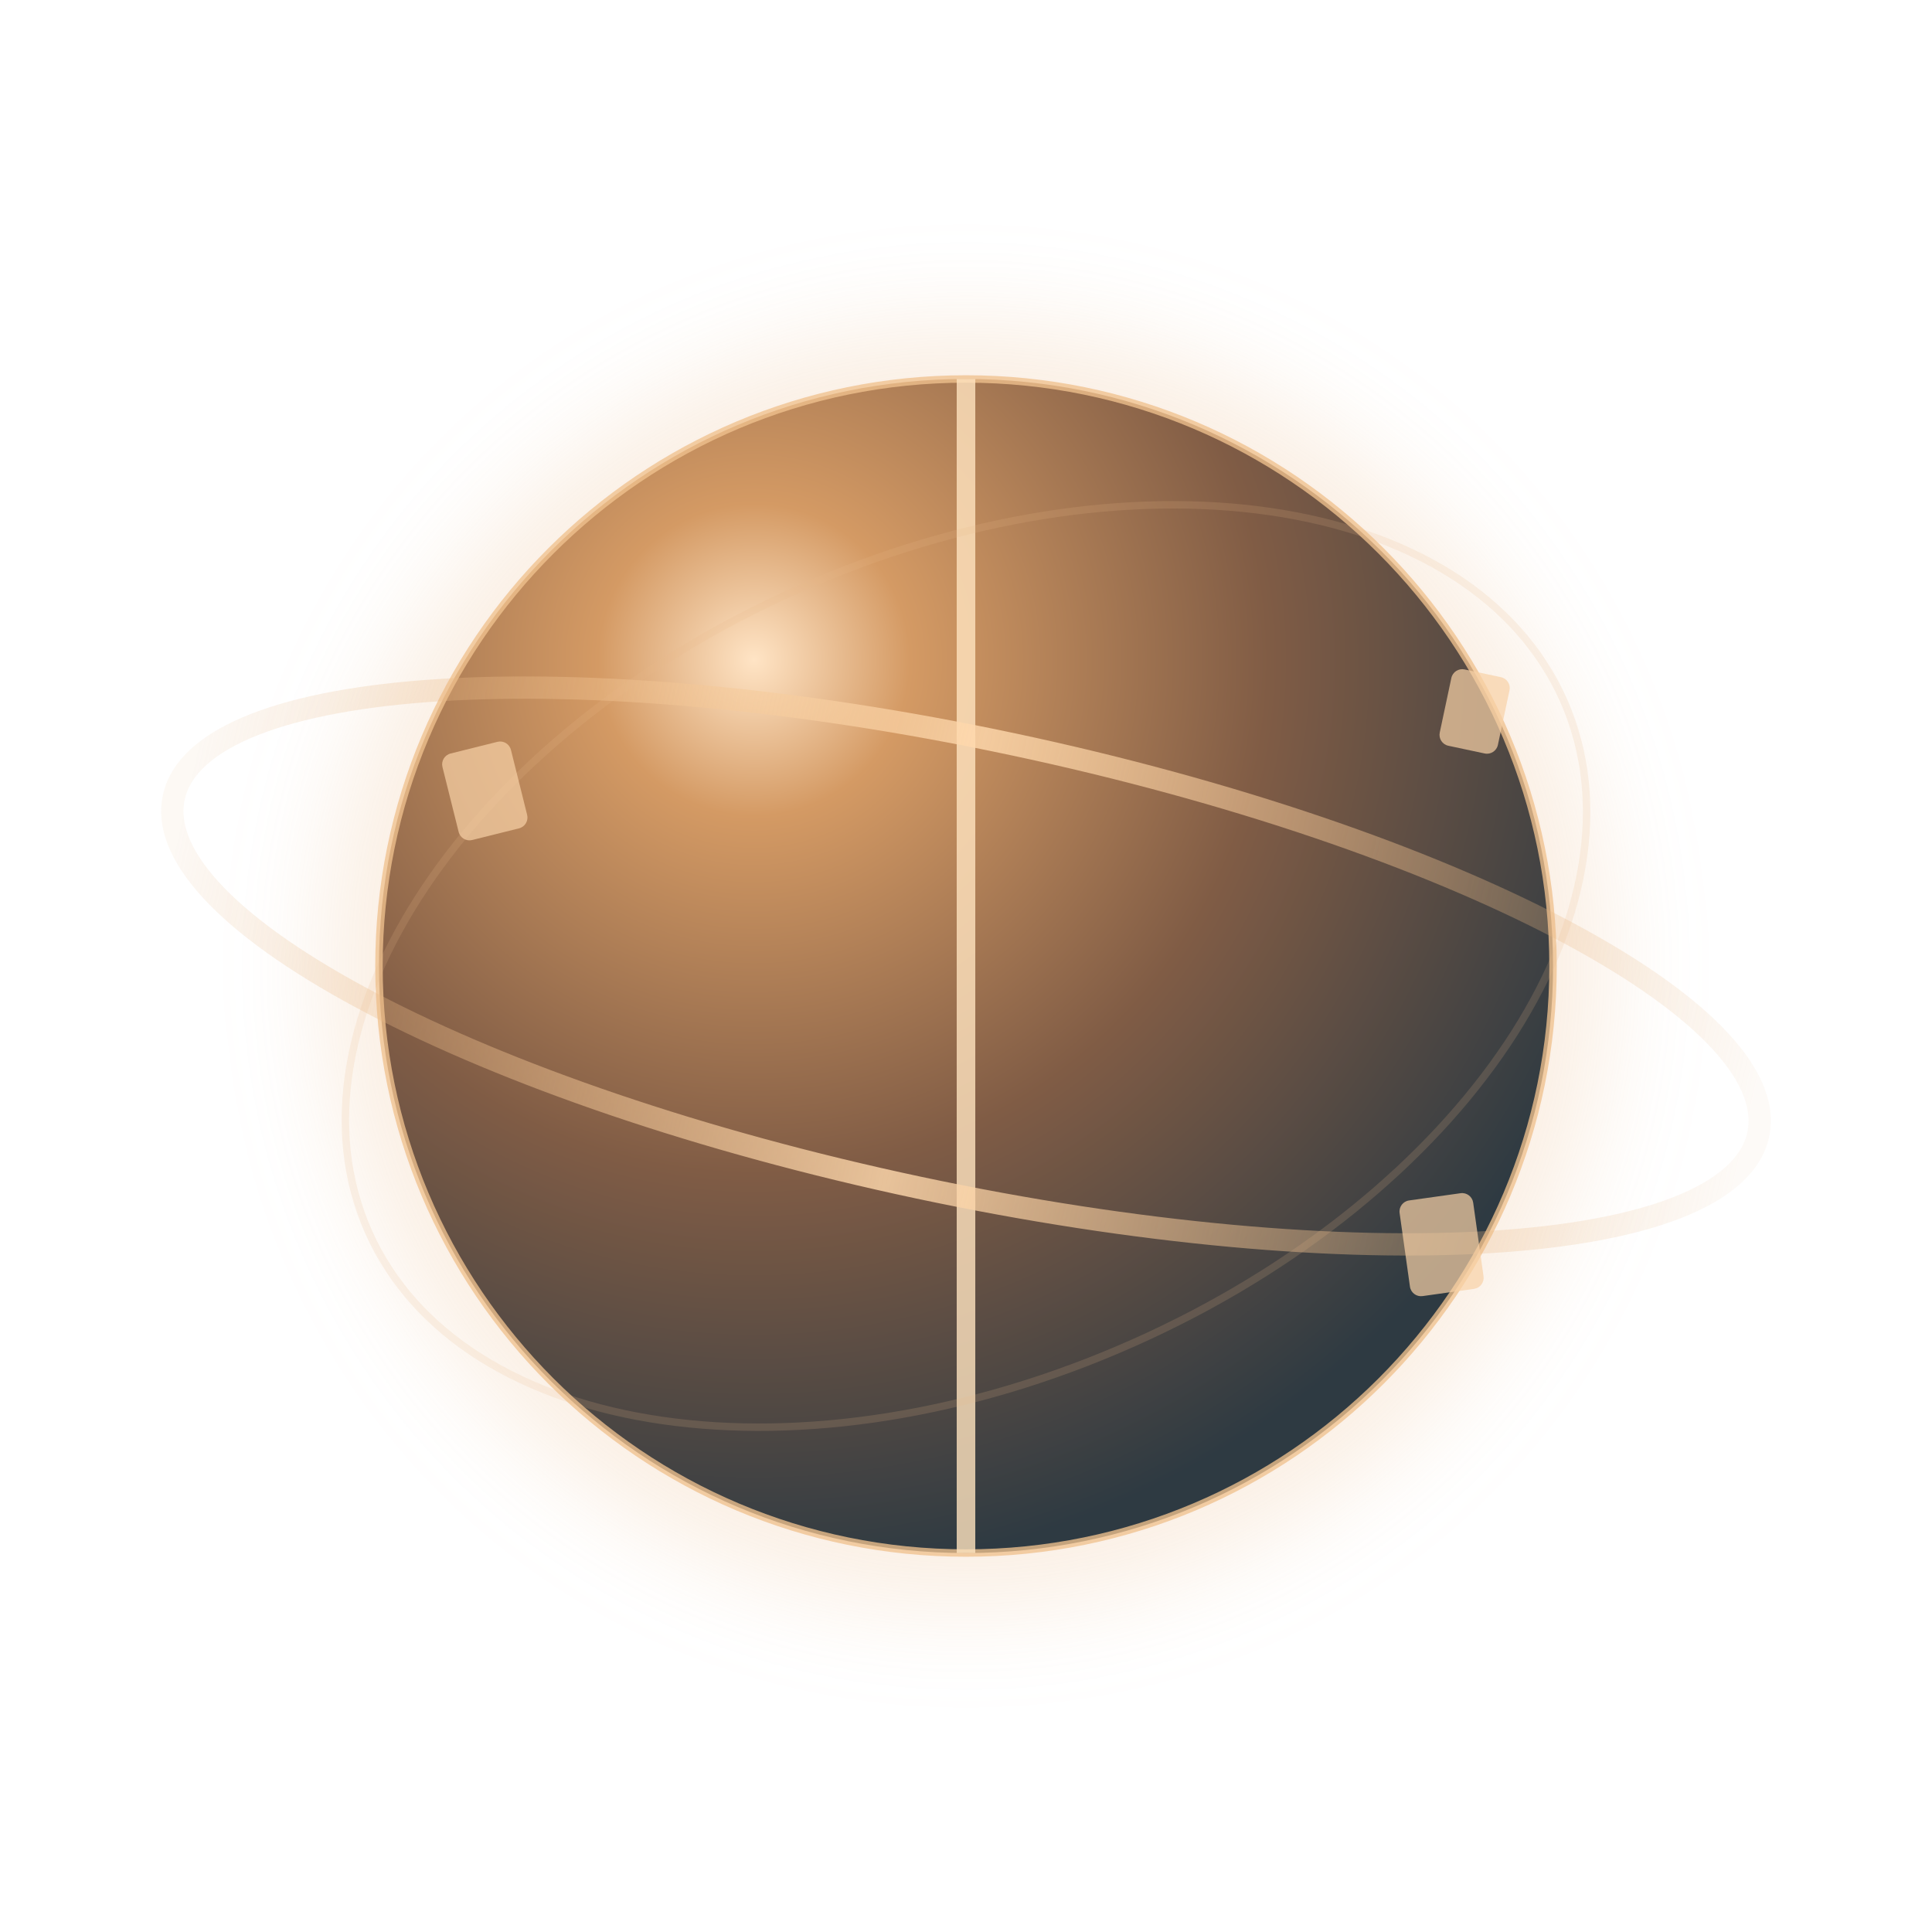
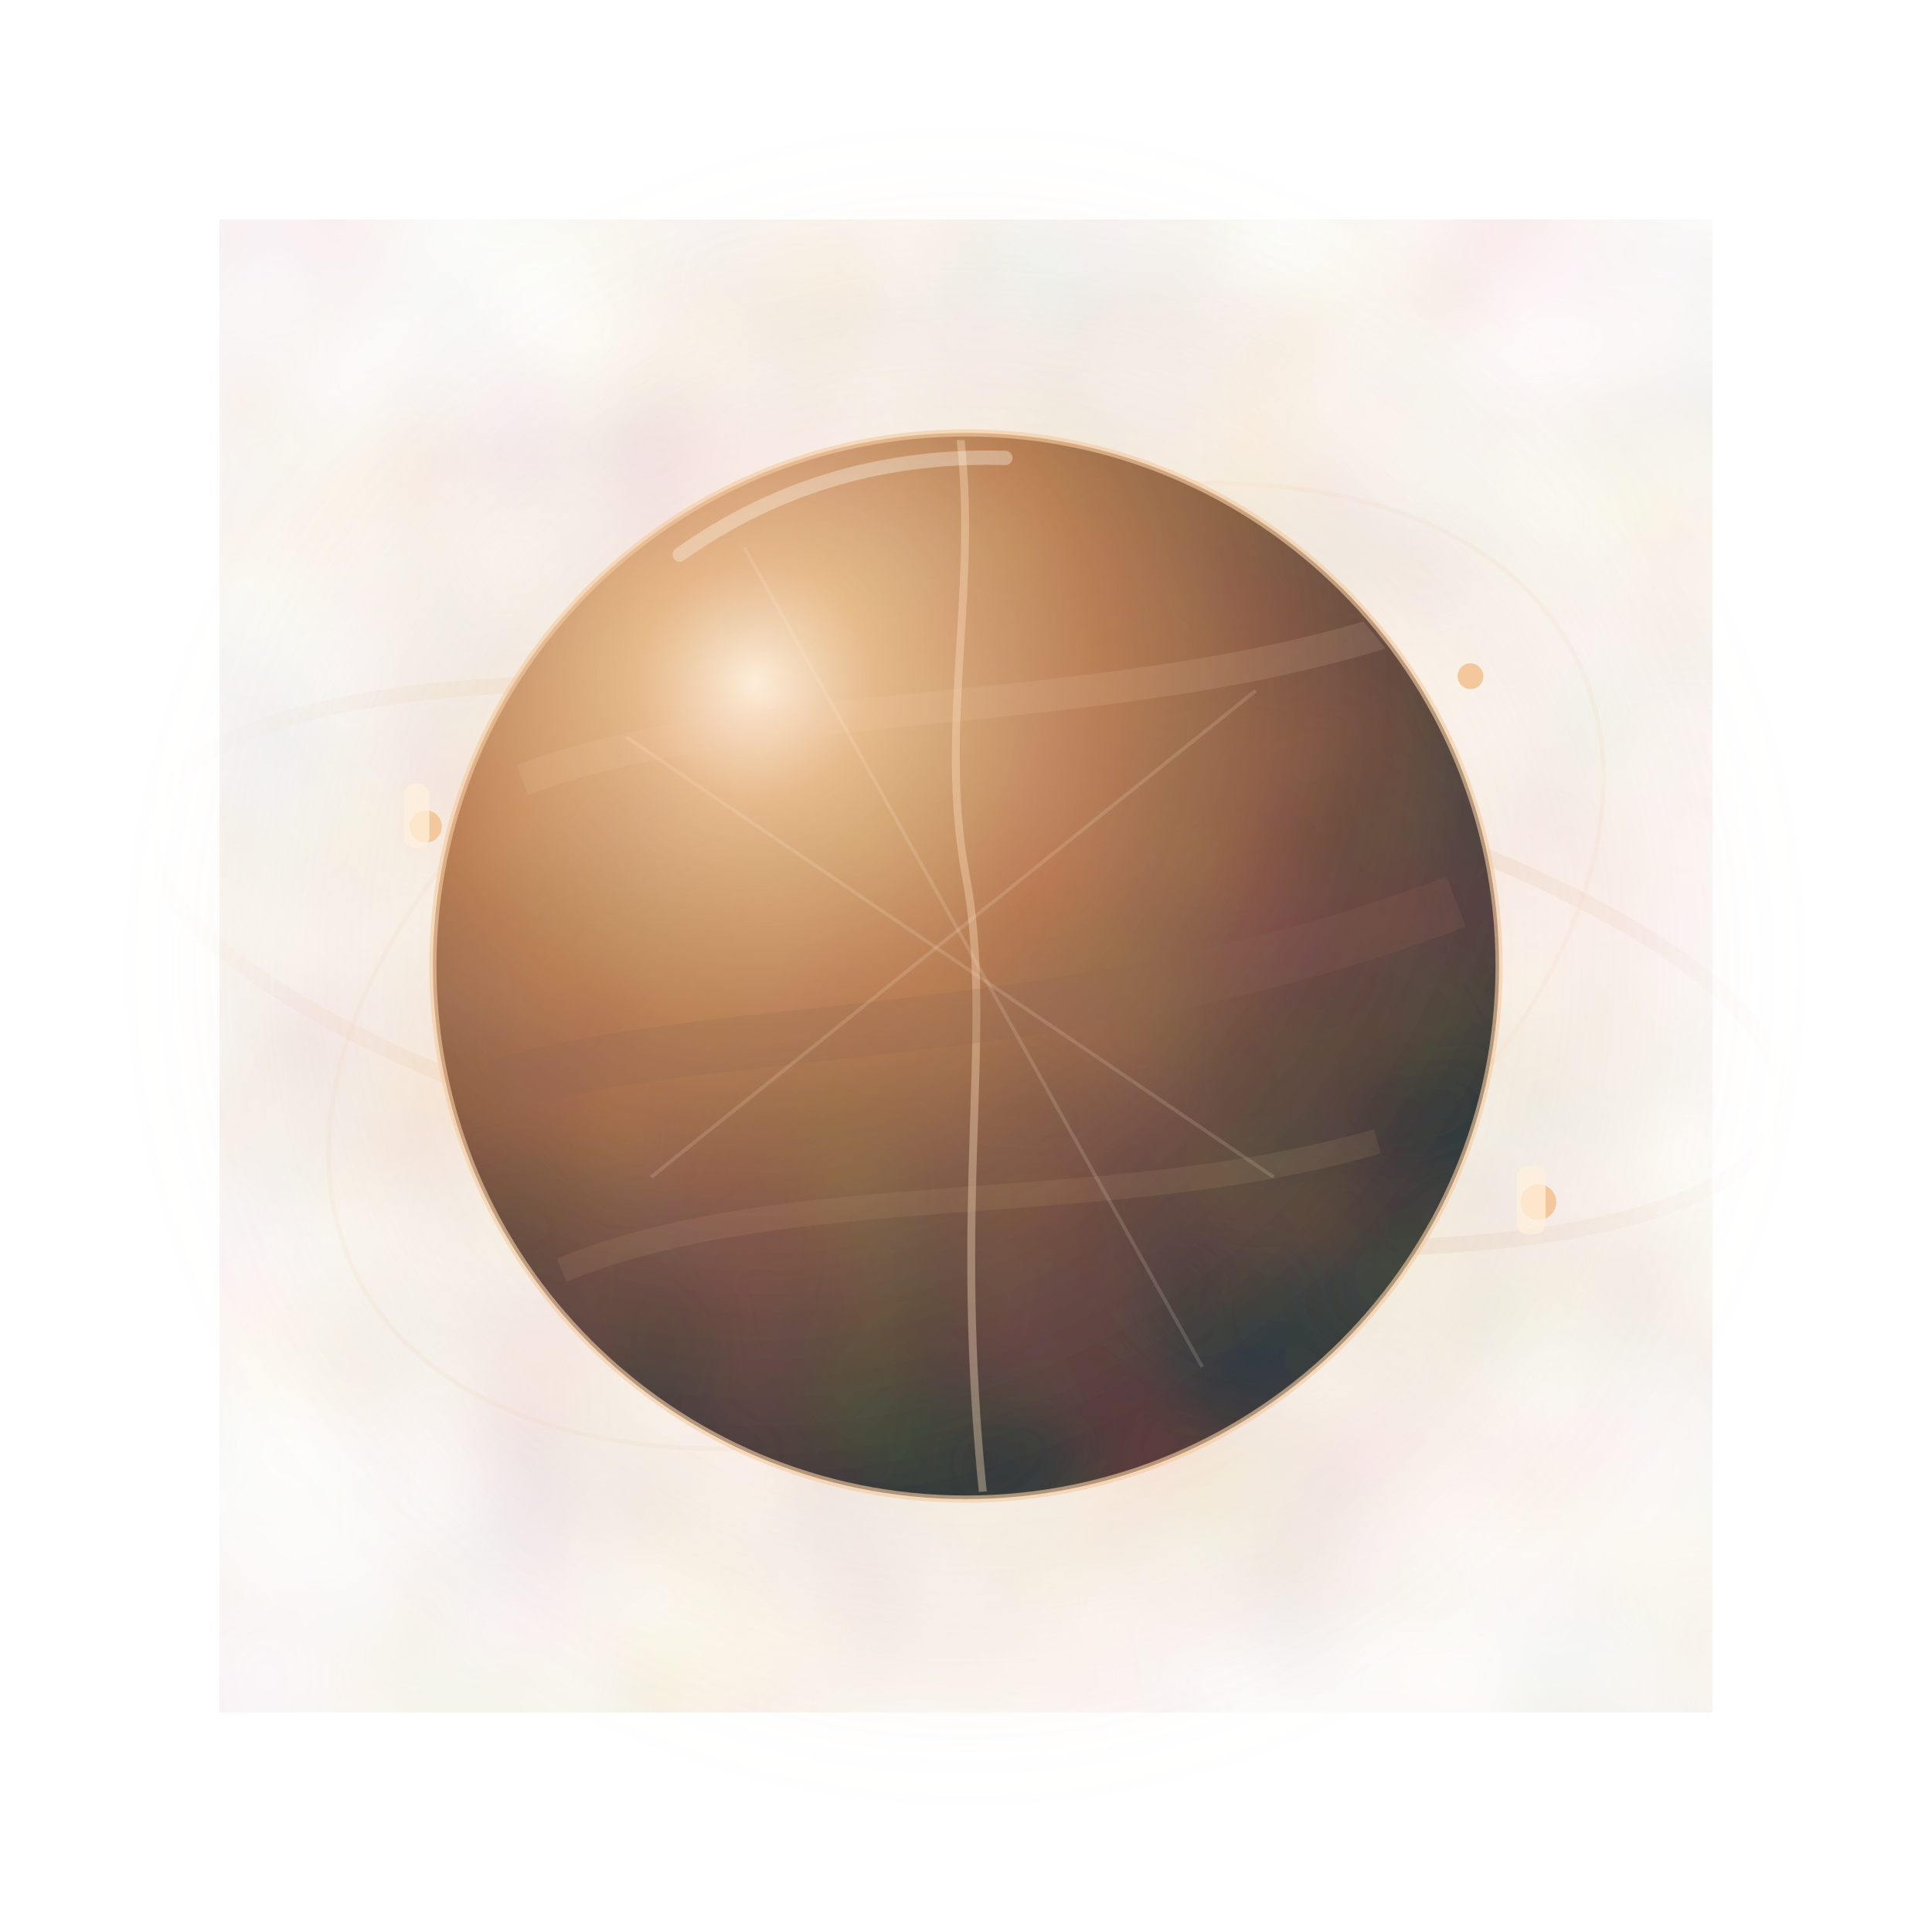
- <svg xmlns="http://www.w3.org/2000/svg" viewBox="0 0 520 520">
+ <svg xmlns="http://www.w3.org/2000/svg" viewBox="0 0 540 540">
  <defs>
-     <radialGradient id="p" cx=".32" cy=".24" r=".78">
-       <stop stop-color="#ffe4c5" />
-       <stop offset=".17" stop-color="#d49a64" />
-       <stop offset=".56" stop-color="#805c45" />
-       <stop offset="1" stop-color="#2e3a42" />
+     <radialGradient id="base" cx="30%" cy="23%" r="80%">
+       <stop offset="0" stop-color="#fff0dc" />
+       <stop offset=".14" stop-color="#e7bc8e" />
+       <stop offset=".42" stop-color="#b47c55" />
+       <stop offset=".72" stop-color="#684d42" />
+       <stop offset="1" stop-color="#29343c" />
    </radialGradient>
-     <linearGradient id="r" x1="0" x2="1">
-       <stop stop-color="#e0aa73" stop-opacity=".08" />
-       <stop offset=".48" stop-color="#ffd9ad" stop-opacity=".82" />
-       <stop offset="1" stop-color="#e0aa73" stop-opacity=".06" />
+     <linearGradient id="ring" x1="0" y1=".5" x2="1" y2=".5">
+       <stop stop-color="#e4ae78" stop-opacity="0" />
+       <stop offset=".38" stop-color="#f1c89f" stop-opacity=".25" />
+       <stop offset=".52" stop-color="#ffe3c0" stop-opacity=".92" />
+       <stop offset=".72" stop-color="#d79666" stop-opacity=".16" />
+       <stop offset="1" stop-color="#c48053" stop-opacity="0" />
    </linearGradient>
-     <filter id="g">
-       <feGaussianBlur stdDeviation="13" />
+     <filter id="halo" x="-60%" y="-60%" width="220%" height="220%">
+       <feGaussianBlur stdDeviation="24" />
    </filter>
+     <filter id="grain" x="-20%" y="-20%" width="140%" height="140%">
+       <feTurbulence type="fractalNoise" baseFrequency=".018" numOctaves="2" seed="8" result="n" />
+       <feColorMatrix in="n" values=".7 0 0 0 .22  0 .55 0 0 .10  0 0 .45 0 .02  0 0 0 .22 0" result="c" />
+       <feBlend in="SourceGraphic" in2="c" mode="soft-light" />
+     </filter>
+     <clipPath id="clip">
+       <circle cx="270" cy="270" r="147" />
+     </clipPath>
  </defs>
-   <circle cx="260" cy="260" r="173" fill="#e4a15f" opacity=".17" filter="url(#g)" />
-   <circle cx="260" cy="260" r="158" fill="url(#p)" stroke="#efc18f" stroke-opacity=".78" stroke-width="2" />
-   <line x1="260" y1="102" x2="260" y2="418" stroke="#ffe3bf" stroke-opacity=".8" stroke-width="5" />
-   <ellipse cx="260" cy="260" rx="218" ry="61" fill="none" stroke="url(#r)" stroke-width="6" transform="rotate(12 260 260)" />
-   <ellipse cx="260" cy="260" rx="176" ry="111" fill="none" stroke="#e5b989" stroke-opacity=".17" stroke-width="2" transform="rotate(-24 260 260)" />
-   <g fill="#f8d1a6" opacity=".7">
-     <rect x="121" y="201" width="19" height="24" rx="3" transform="rotate(-14 130 213)" />
-     <rect x="389" y="181" width="16" height="21" rx="3" transform="rotate(12 397 191)" />
-     <rect x="378" y="322" width="20" height="26" rx="3" transform="rotate(-8 388 335)" />
+   <circle cx="270" cy="270" r="188" fill="#dfa56d" opacity=".14" filter="url(#halo)" />
+   <ellipse cx="270" cy="270" rx="231" ry="69" fill="none" stroke="url(#ring)" stroke-width="4.5" transform="rotate(10 270 270)" />
+   <ellipse cx="270" cy="270" rx="191" ry="116" fill="none" stroke="#f2cfaa" stroke-opacity=".12" stroke-width="1.3" transform="rotate(-27 270 270)" />
+   <circle cx="270" cy="270" r="149" fill="url(#base)" filter="url(#grain)" />
+   <g clip-path="url(#clip)" fill="none">
+     <path d="M268 119 C274 163 262 203 270 245 C278 288 266 335 275 420" stroke="#ffe2c1" stroke-opacity=".37" stroke-width="2.2" />
+     <path d="M146 218 C209 194 311 202 392 175" stroke="#f6d5b1" stroke-opacity=".13" stroke-width="9" />
+     <path d="M138 304 C198 285 300 293 407 252" stroke="#8e6855" stroke-opacity=".20" stroke-width="15" />
+     <path d="M157 355 C220 329 309 341 385 319" stroke="#e2af82" stroke-opacity=".11" stroke-width="7" />
+     <g stroke="#fff0dc" stroke-opacity=".15">
+       <path d="M208 153 L336 382" />
+       <path d="M175 206 L356 329" />
+       <path d="M182 329 L351 193" />
+     </g>
+   </g>
+   <circle cx="270" cy="270" r="149" fill="none" stroke="#f3cba2" stroke-opacity=".62" stroke-width="2" />
+   <path d="M190 155 C218 135 249 127 281 128" fill="none" stroke="#fff8ed" stroke-opacity=".35" stroke-width="4" stroke-linecap="round" />
+   <g fill="#f4c89d">
+     <circle cx="119" cy="231" r="4.5" />
+     <circle cx="411" cy="189" r="3.6" />
+     <circle cx="430" cy="336" r="5" />
+   </g>
+   <g fill="#fff0dc" opacity=".75">
+     <rect x="113" y="219" width="7" height="18" rx="3" />
+     <rect x="424" y="326" width="8" height="19" rx="3" />
  </g>
</svg>
